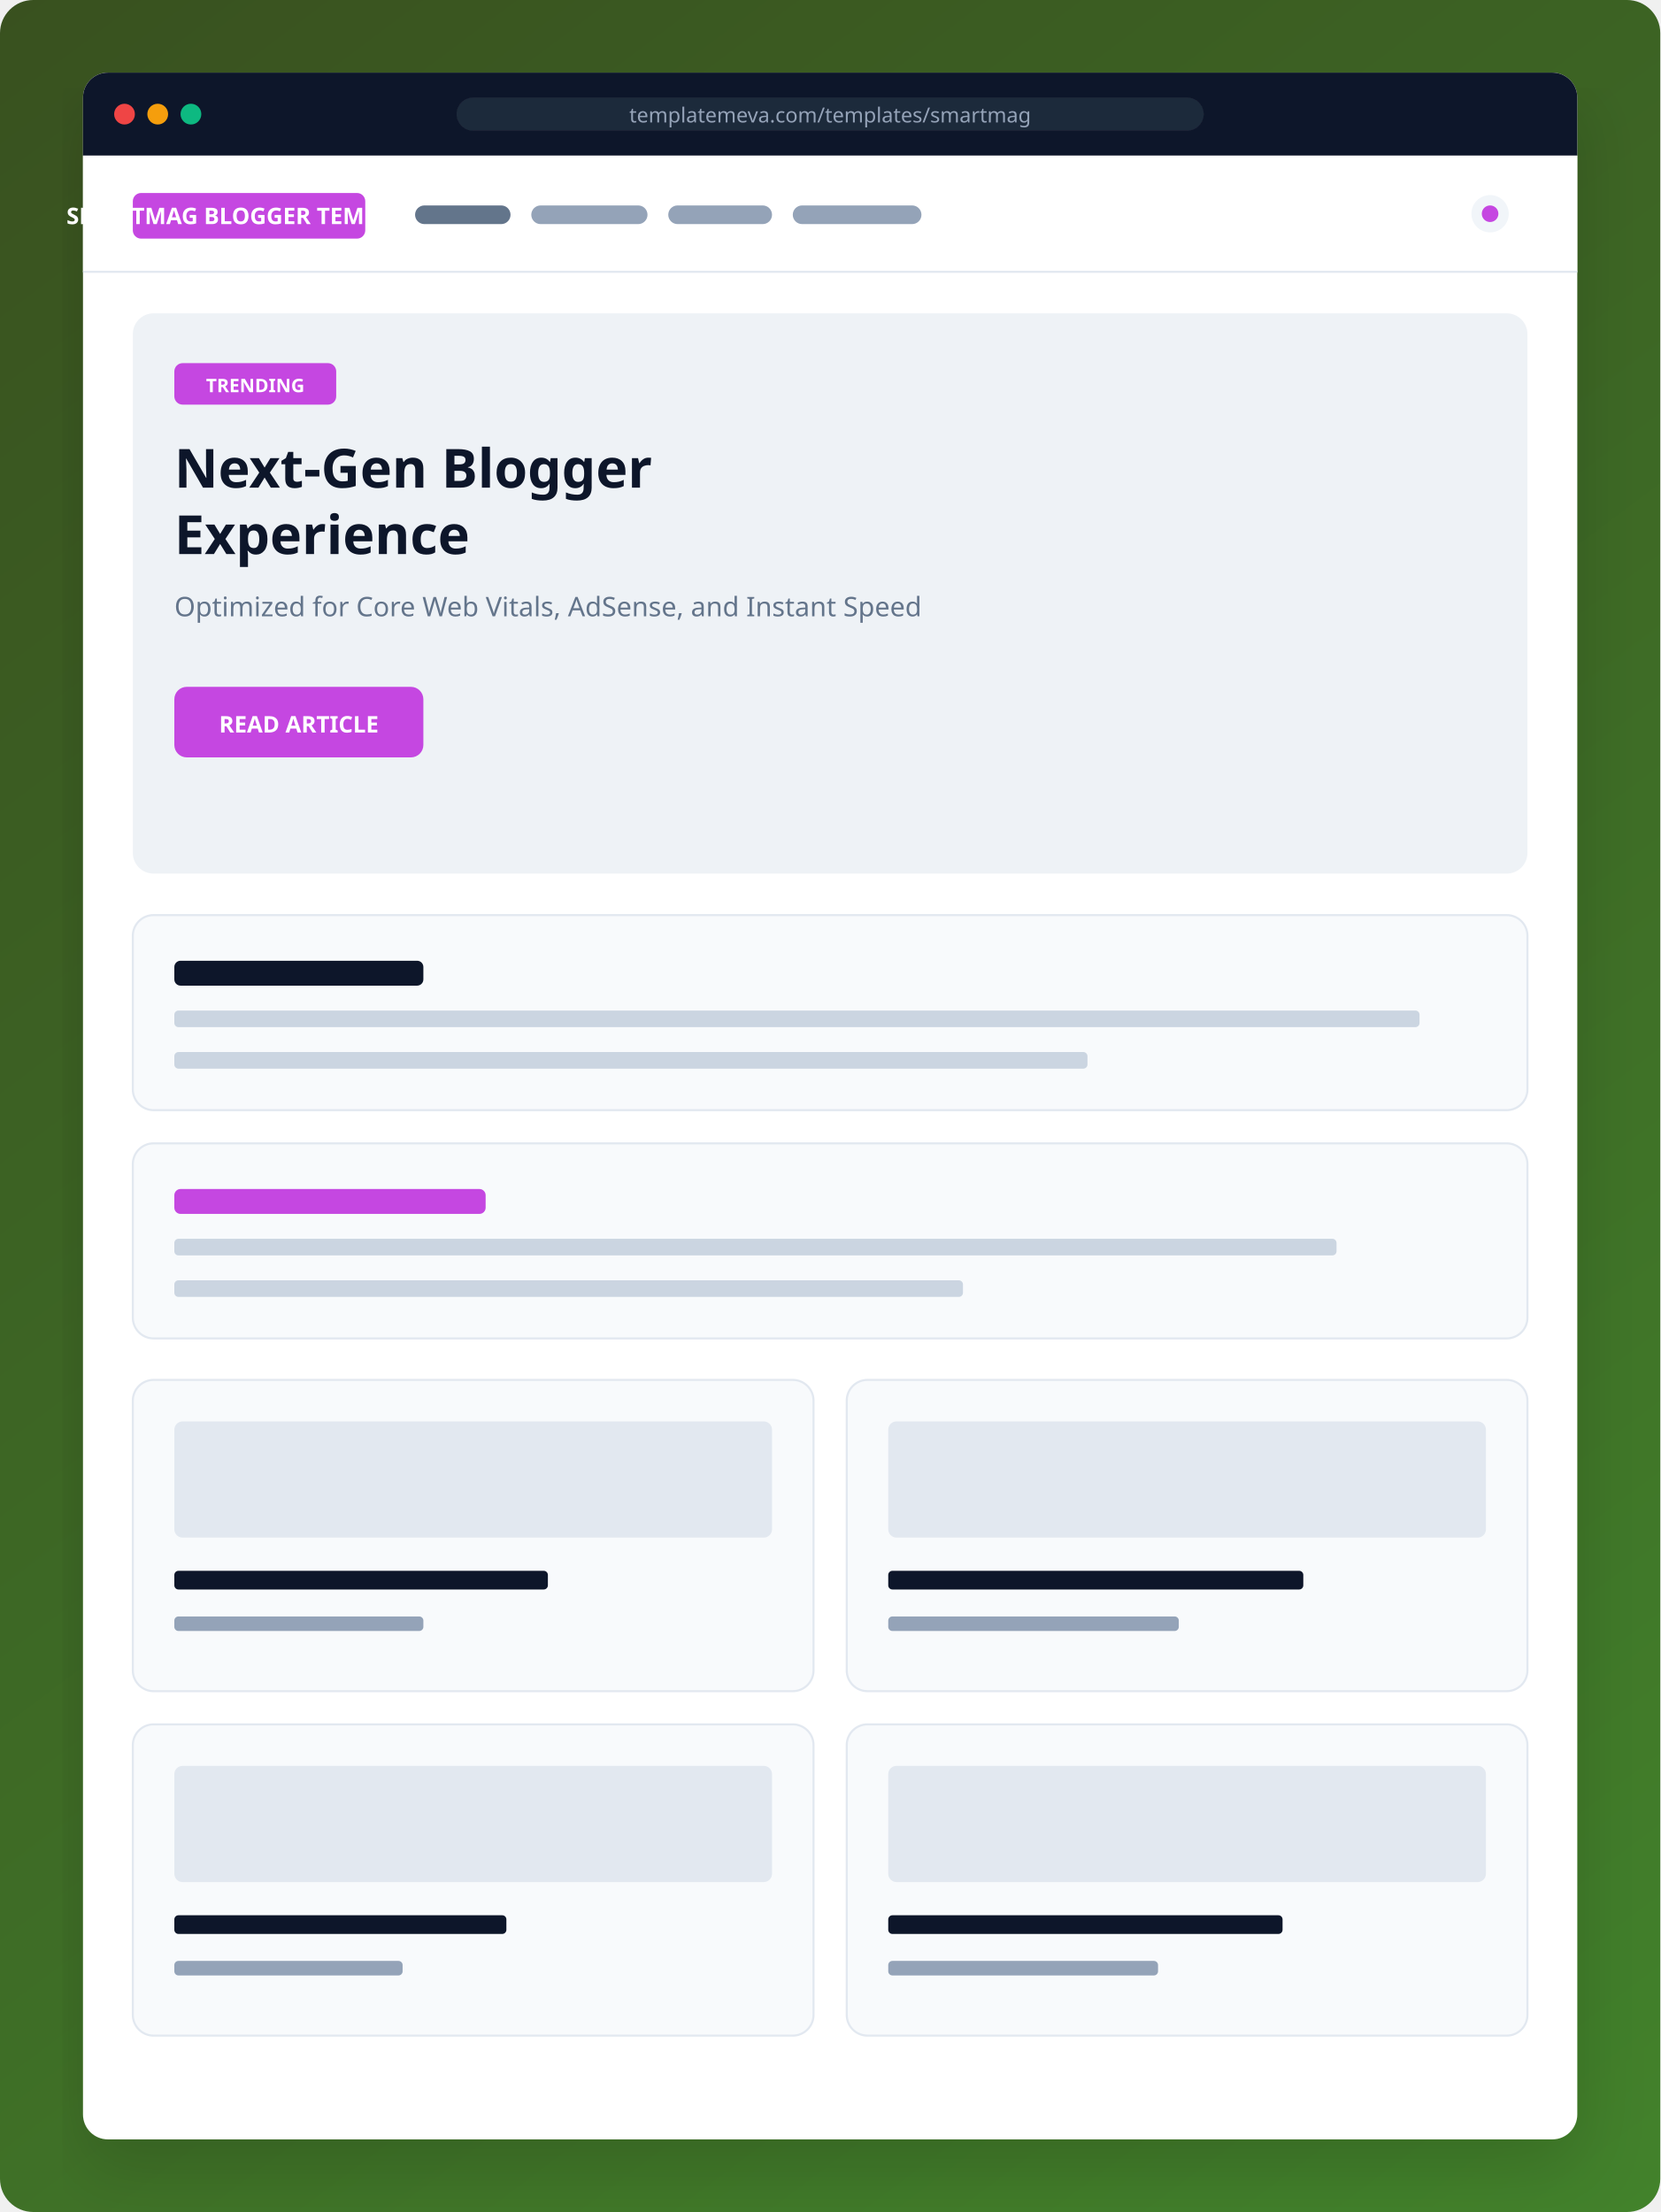
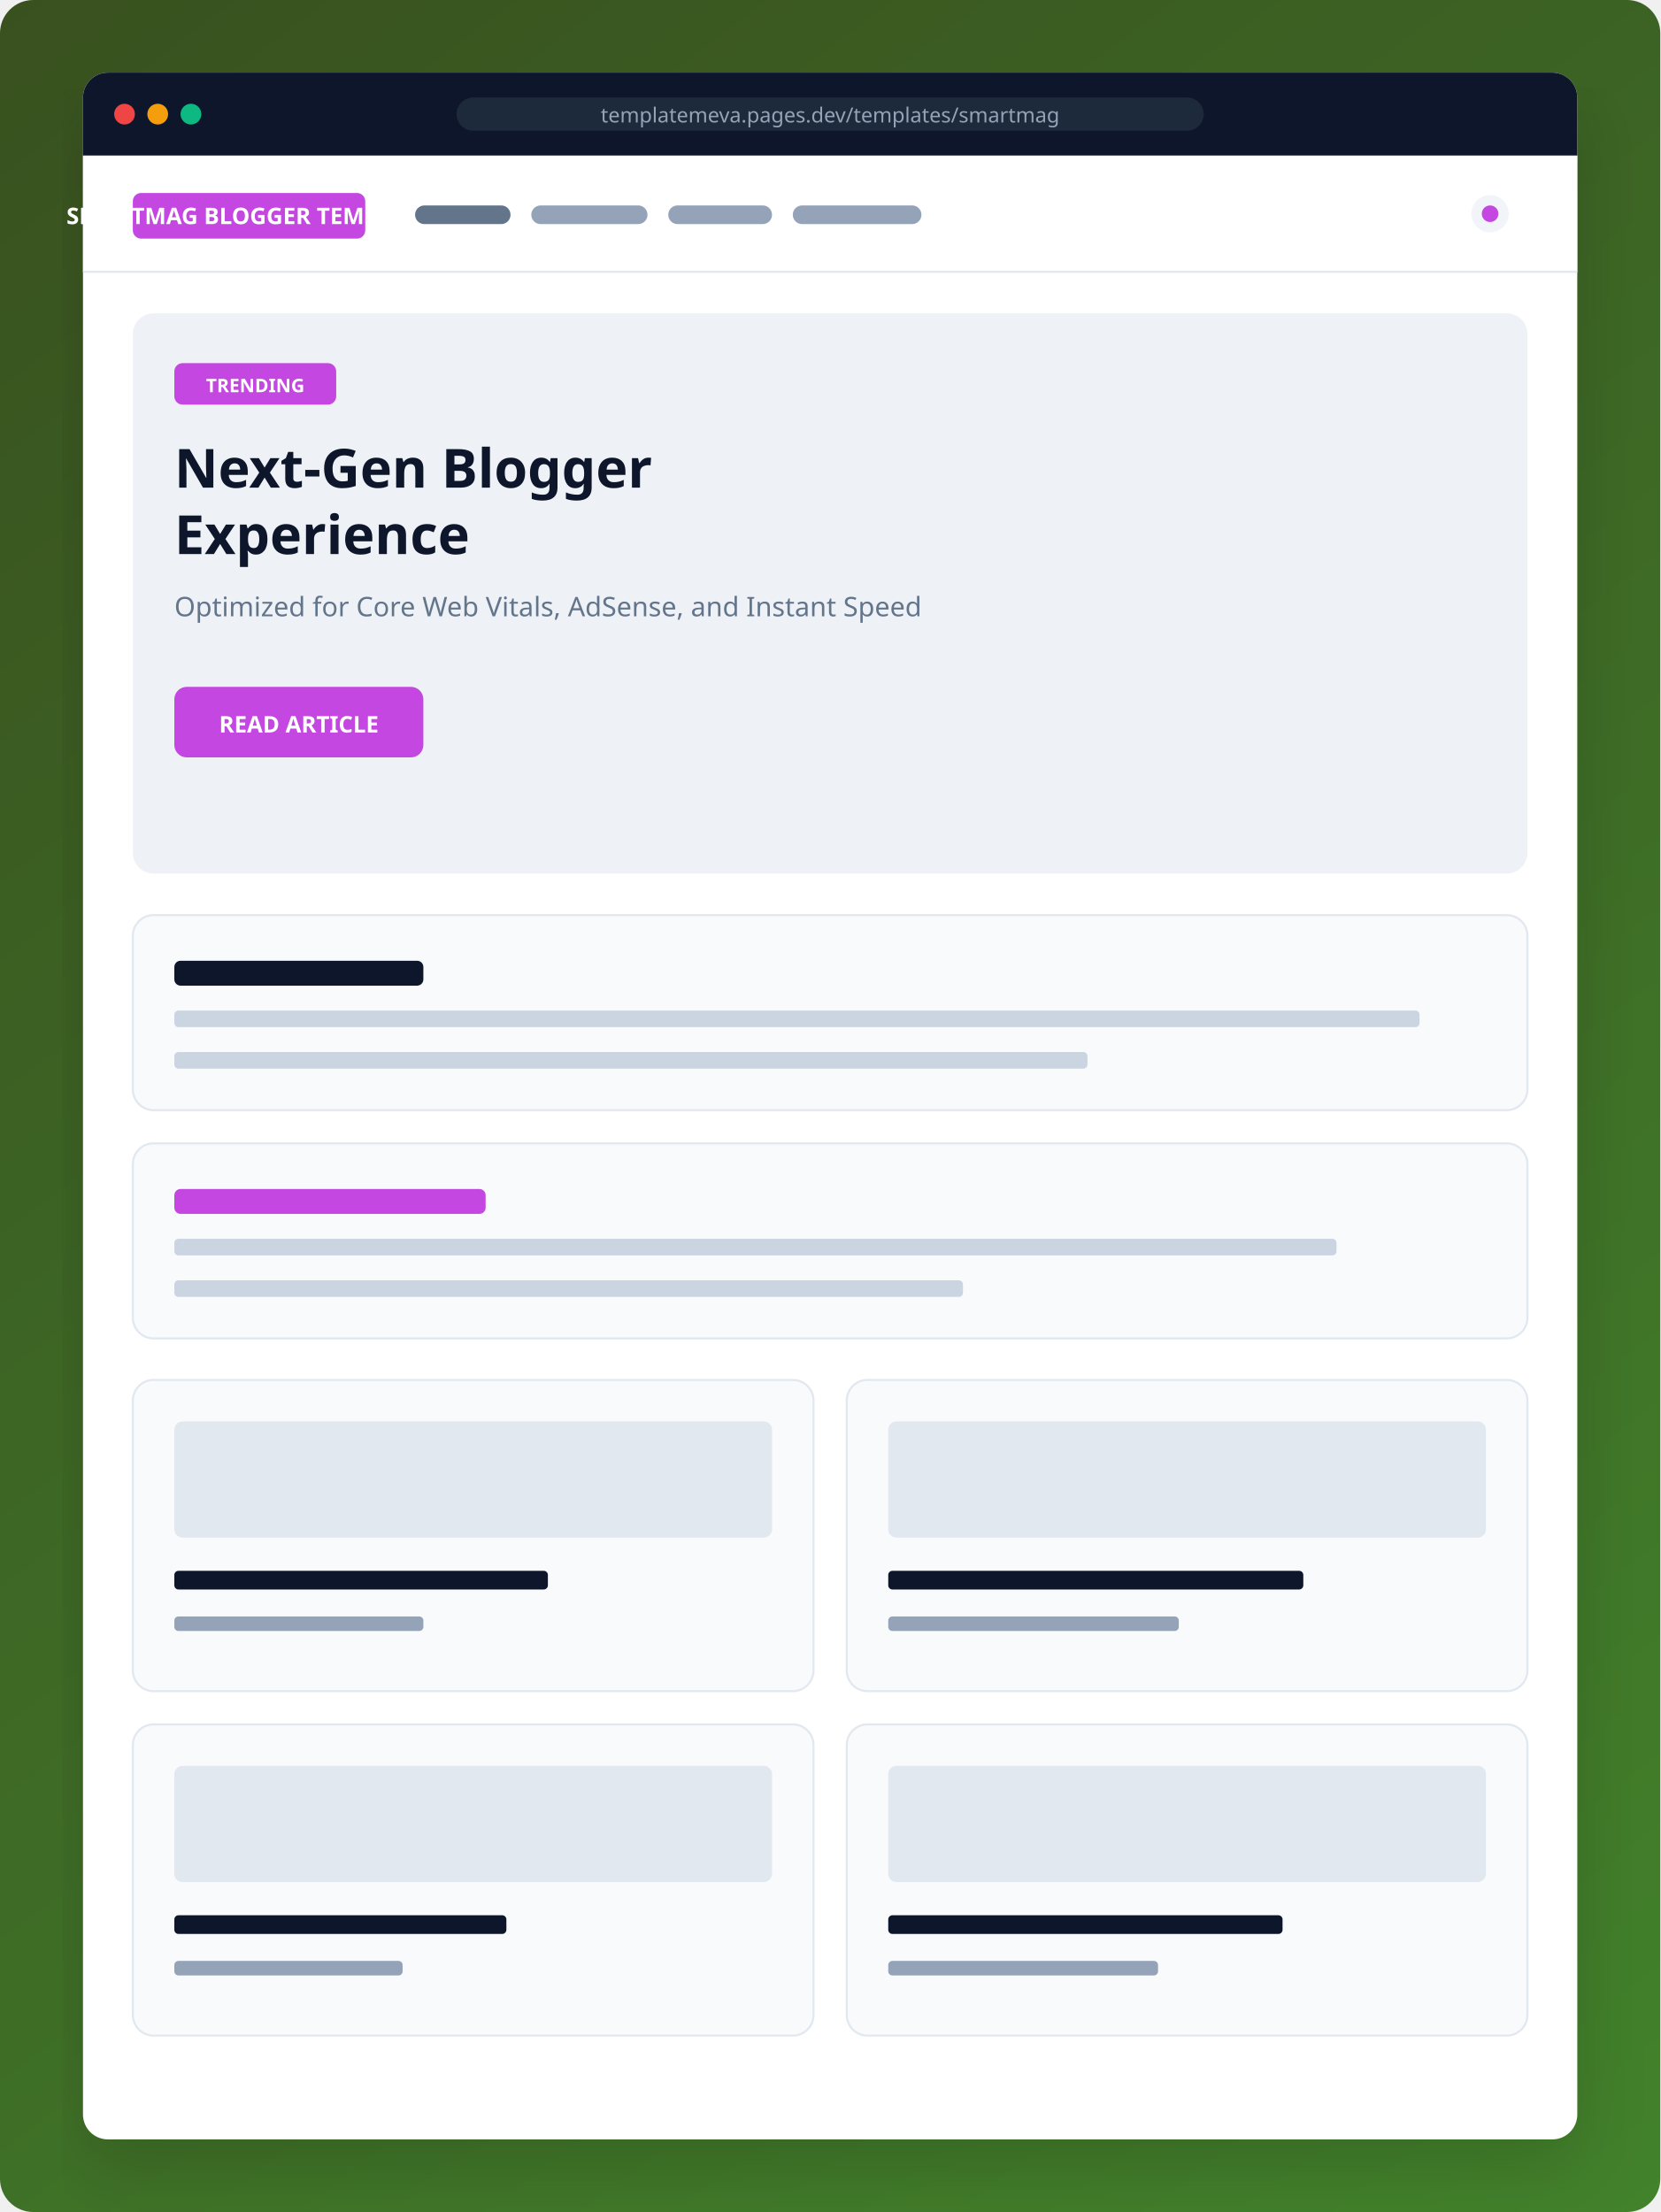
<svg xmlns="http://www.w3.org/2000/svg" viewBox="0 0 800 1066" width="800" height="1066" fill="none">
  <defs>
    <linearGradient id="bgGrad" x1="0" y1="0" x2="800" y2="1066" gradientUnits="userSpaceOnUse">
      <stop stop-color="hsl(89 45% 22%)" />
      <stop offset="1" stop-color="hsl(104 50% 34%)" />
    </linearGradient>
    <filter id="shadow" x="-10" y="-5" width="840" height="1086" filterUnits="userSpaceOnUse">
      <feDropShadow dx="0" dy="12" stdDeviation="16" flood-color="#000000" flood-opacity="0.15" />
    </filter>
  </defs>
  <rect width="800" height="1066" rx="16" fill="url(#bgGrad)" />
  <g transform="translate(40, 35)" filter="url(#shadow)">
    <rect width="720" height="996" rx="12" fill="#ffffff" />
    <path d="M0 12C0 5.373 5.373 0 12 0H708C714.627 0 720 5.373 720 12V40H0V12Z" fill="#0F172A" />
    <circle cx="20" cy="20" r="5" fill="#EF4444" />
    <circle cx="36" cy="20" r="5" fill="#F59E0B" />
    <circle cx="52" cy="20" r="5" fill="#10B981" />
    <rect x="180" y="12" width="360" height="16" rx="8" fill="#1E293B" />
-     <text x="360" y="24" font-family="system-ui, sans-serif" font-size="10" fill="#94A3B8" text-anchor="middle">templatemeva.com/templates/smartmag</text>
+     <text x="360" y="24" font-family="system-ui, sans-serif" font-size="10" fill="#94A3B8" text-anchor="middle">templatemeva.pages.dev/templates/smartmag</text>
    <rect x="0" y="40" width="720" height="56" fill="#FFFFFF" />
    <line x1="0" y1="96" x2="720" y2="96" stroke="#E2E8F0" />
    <rect x="24" y="58" width="112" height="22" rx="4" fill="hsl(289 72% 58%)" />
    <text x="80" y="73" font-family="system-ui, sans-serif" font-size="11" font-weight="bold" fill="#ffffff" text-anchor="middle">SMARTMAG BLOGGER TEMPLATE</text>
    <rect x="160" y="64" width="46" height="9" rx="4.5" fill="#64748B" />
    <rect x="216" y="64" width="56" height="9" rx="4.5" fill="#94A3B8" />
    <rect x="282" y="64" width="50" height="9" rx="4.5" fill="#94A3B8" />
    <rect x="342" y="64" width="62" height="9" rx="4.5" fill="#94A3B8" />
    <circle cx="678" cy="68" r="9" fill="#F1F5F9" />
    <circle cx="678" cy="68" r="4" fill="hsl(289 72% 58%)" />
    <rect x="24" y="116" width="672" height="270" rx="10" fill="#EEF2F6" />
    <rect x="44" y="140" width="78" height="20" rx="4" fill="hsl(289 72% 58%)" />
    <text x="83" y="154" font-family="system-ui, sans-serif" font-size="9" font-weight="bold" fill="#ffffff" text-anchor="middle">TRENDING</text>
    <text x="44" y="200" font-family="system-ui, sans-serif" font-size="26" font-weight="800" fill="#0F172A">Next-Gen Blogger</text>
    <text x="44" y="232" font-family="system-ui, sans-serif" font-size="26" font-weight="800" fill="#0F172A">Experience</text>
    <text x="44" y="262" font-family="system-ui, sans-serif" font-size="13" fill="#64748B">Optimized for Core Web Vitals, AdSense, and Instant Speed</text>
    <rect x="44" y="296" width="120" height="34" rx="6" fill="hsl(289 72% 58%)" />
    <text x="104" y="318" font-family="system-ui, sans-serif" font-size="11" font-weight="bold" fill="#ffffff" text-anchor="middle">READ ARTICLE</text>
    <rect x="24" y="406" width="672" height="94" rx="10" fill="#F8FAFC" stroke="#E2E8F0" />
    <rect x="44" y="428" width="120" height="12" rx="3" fill="#0F172A" />
    <rect x="44" y="452" width="600" height="8" rx="2" fill="#CBD5E1" />
    <rect x="44" y="472" width="440" height="8" rx="2" fill="#CBD5E1" />
    <rect x="24" y="516" width="672" height="94" rx="10" fill="#F8FAFC" stroke="#E2E8F0" />
    <rect x="44" y="538" width="150" height="12" rx="3" fill="hsl(289 72% 58%)" />
    <rect x="44" y="562" width="560" height="8" rx="2" fill="#CBD5E1" />
    <rect x="44" y="582" width="380" height="8" rx="2" fill="#CBD5E1" />
    <rect x="24" y="630" width="328" height="150" rx="10" fill="#F8FAFC" stroke="#E2E8F0" />
    <rect x="44" y="650" width="288" height="56" rx="4" fill="#E2E8F0" />
    <rect x="44" y="722" width="180" height="9" rx="2" fill="#0F172A" />
    <rect x="44" y="744" width="120" height="7" rx="2" fill="#94A3B8" />
    <rect x="368" y="630" width="328" height="150" rx="10" fill="#F8FAFC" stroke="#E2E8F0" />
    <rect x="388" y="650" width="288" height="56" rx="4" fill="#E2E8F0" />
    <rect x="388" y="722" width="200" height="9" rx="2" fill="#0F172A" />
    <rect x="388" y="744" width="140" height="7" rx="2" fill="#94A3B8" />
    <rect x="24" y="796" width="328" height="150" rx="10" fill="#F8FAFC" stroke="#E2E8F0" />
    <rect x="44" y="816" width="288" height="56" rx="4" fill="#E2E8F0" />
    <rect x="44" y="888" width="160" height="9" rx="2" fill="#0F172A" />
    <rect x="44" y="910" width="110" height="7" rx="2" fill="#94A3B8" />
    <rect x="368" y="796" width="328" height="150" rx="10" fill="#F8FAFC" stroke="#E2E8F0" />
    <rect x="388" y="816" width="288" height="56" rx="4" fill="#E2E8F0" />
    <rect x="388" y="888" width="190" height="9" rx="2" fill="#0F172A" />
    <rect x="388" y="910" width="130" height="7" rx="2" fill="#94A3B8" />
  </g>
</svg>
